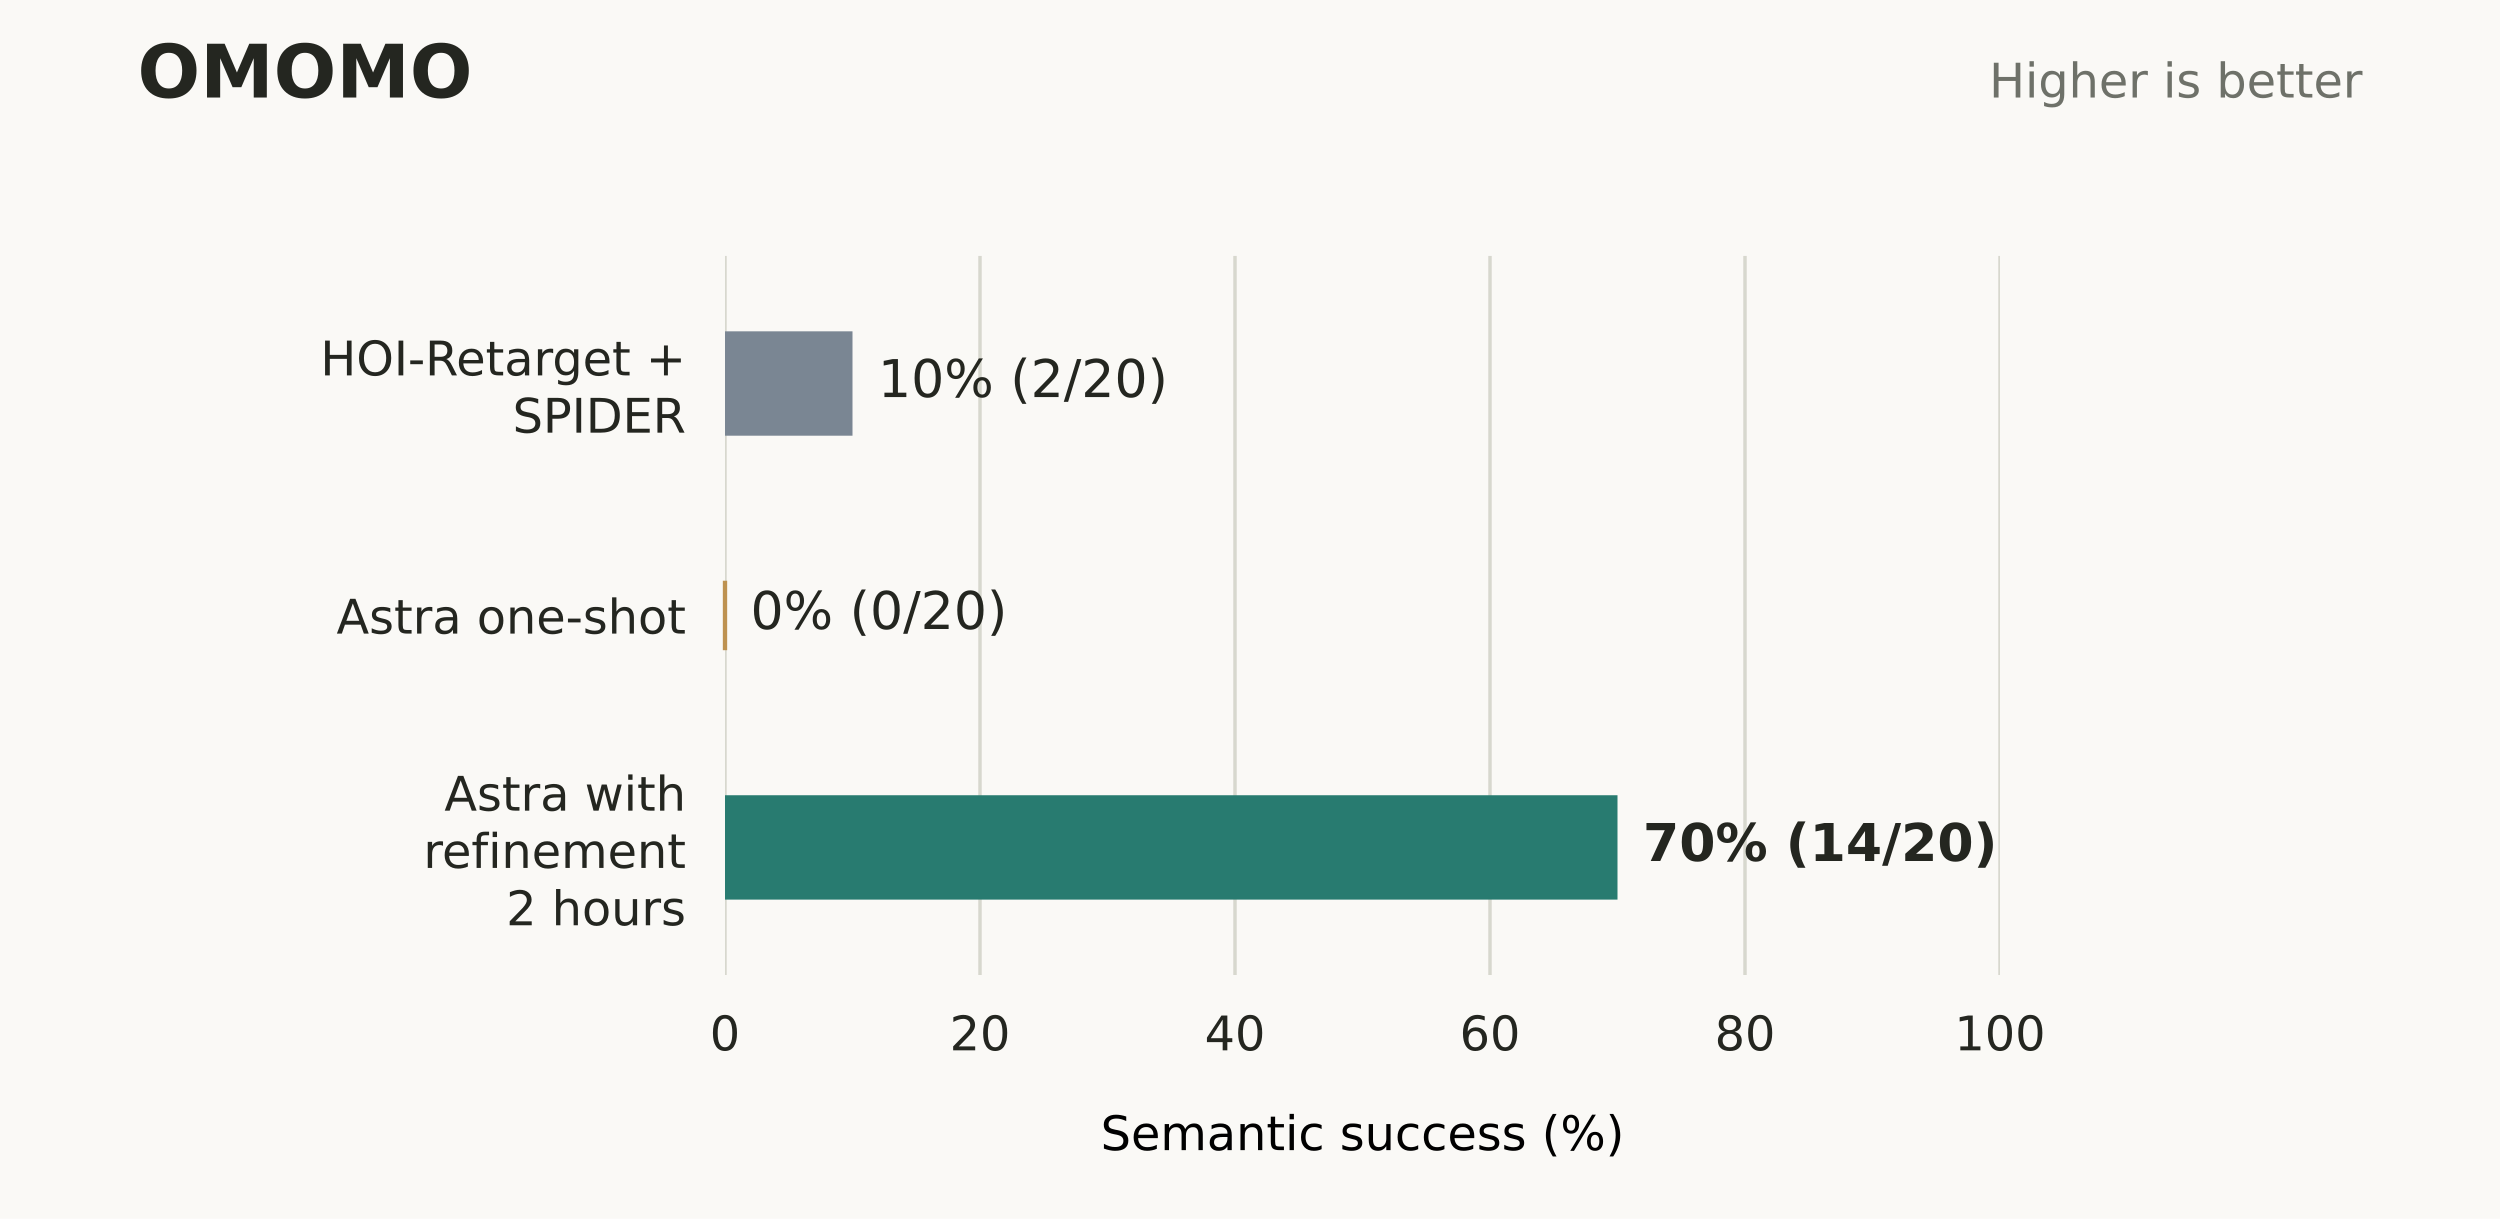
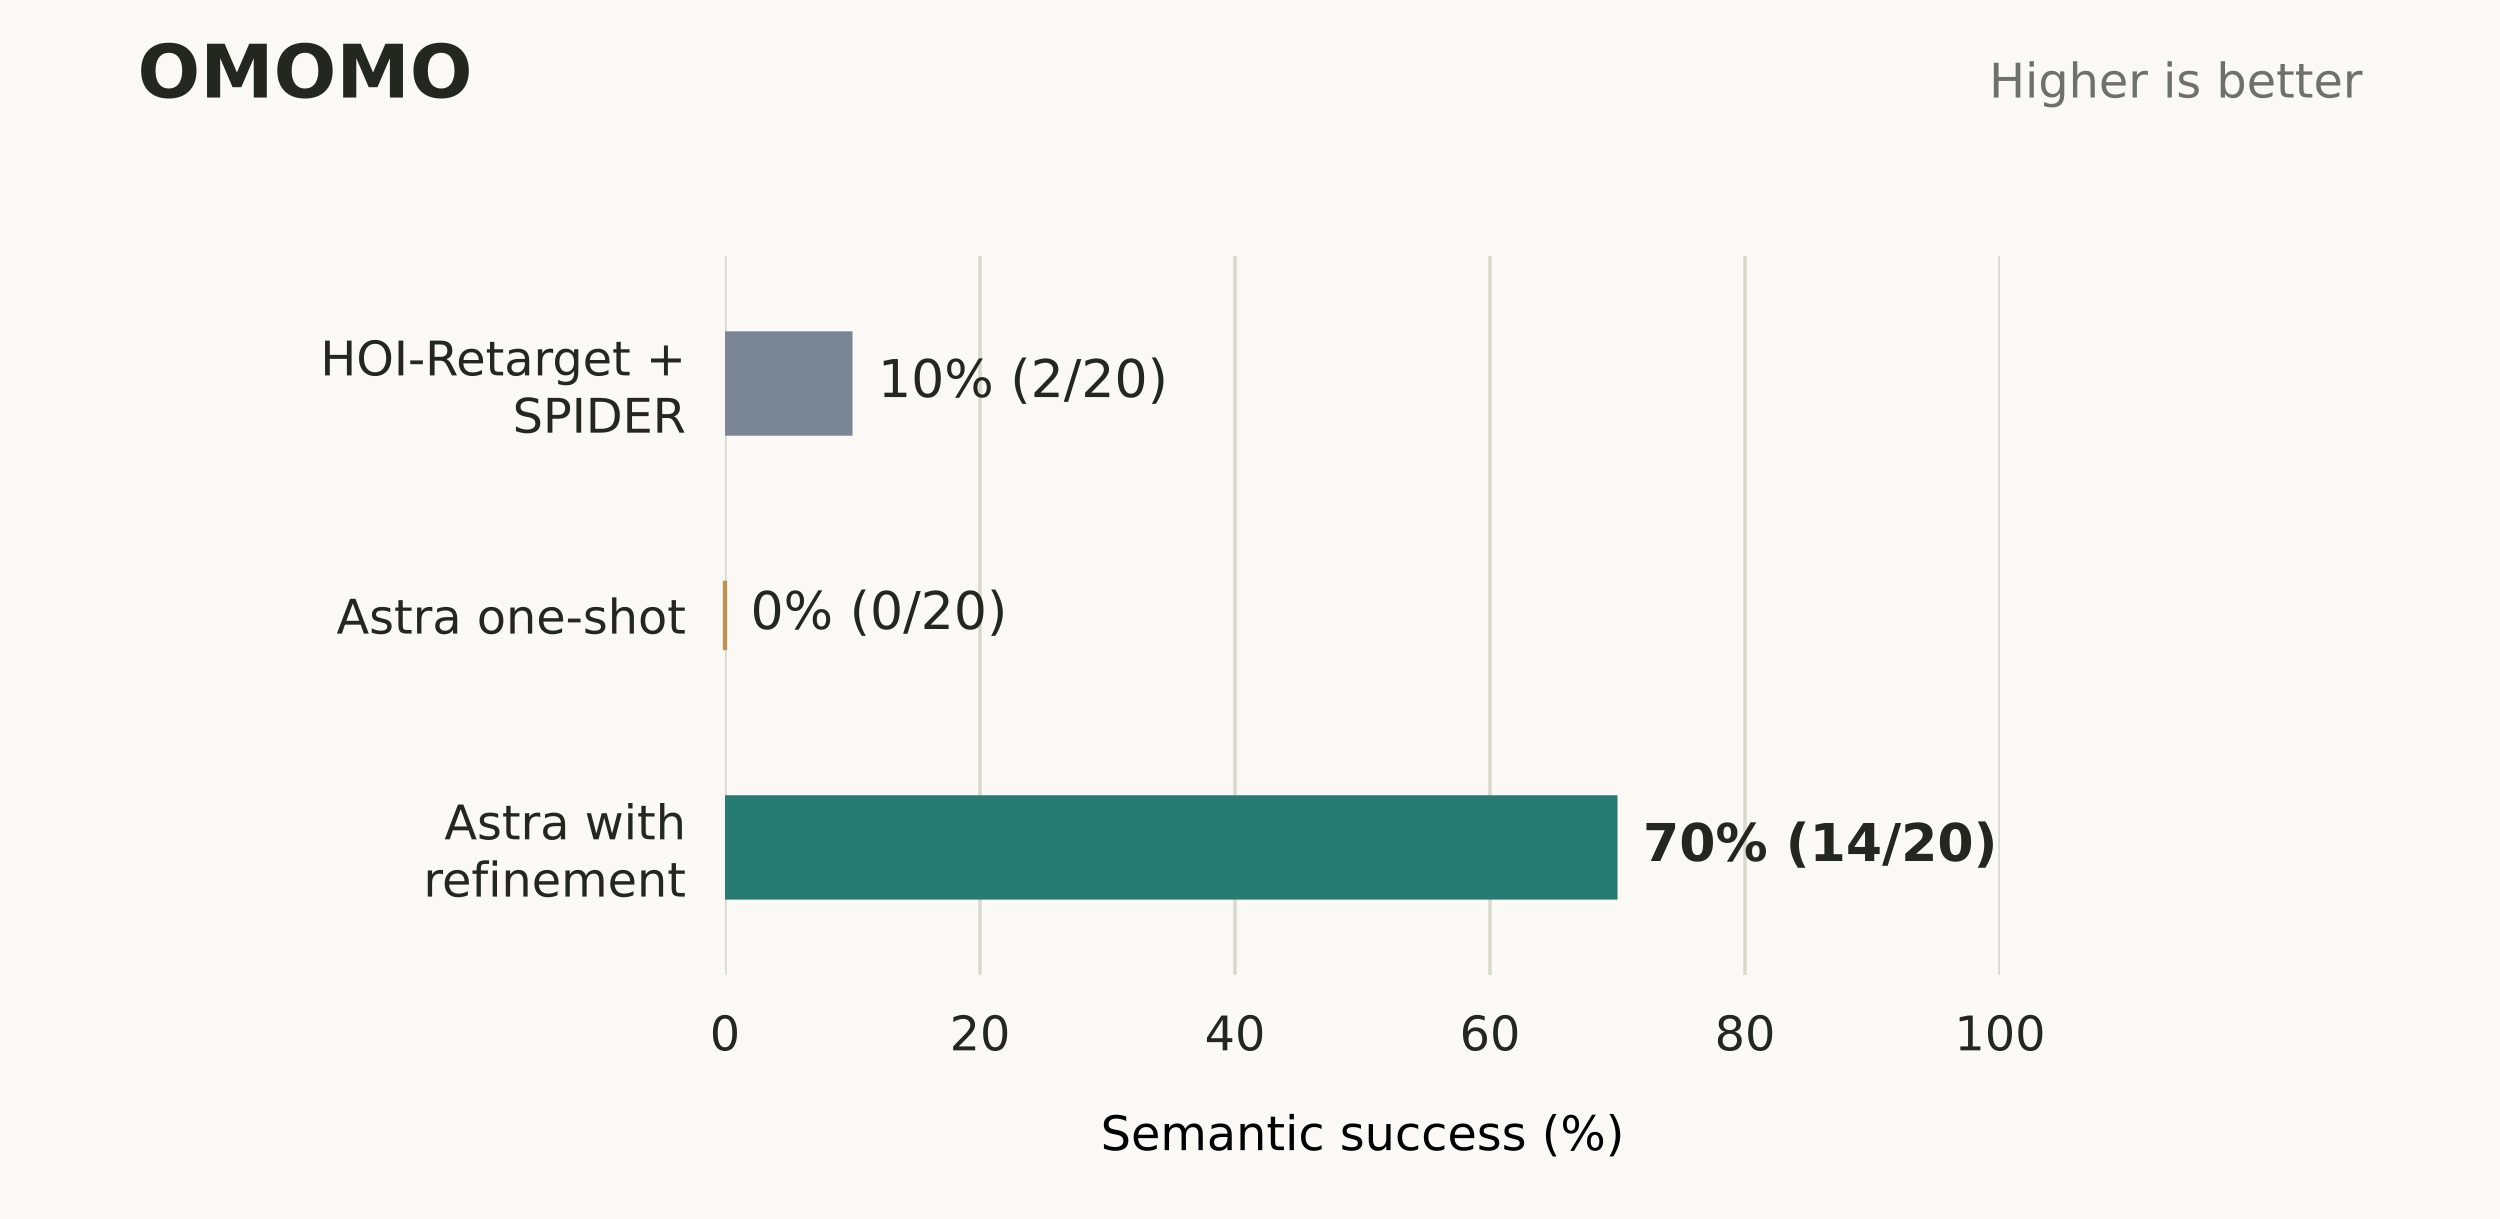
<svg xmlns="http://www.w3.org/2000/svg" xmlns:xlink="http://www.w3.org/1999/xlink" width="576pt" height="280.8pt" viewBox="0 0 576 280.8" version="1.1">
  <defs>
    <style type="text/css">*{stroke-linejoin: round; stroke-linecap: butt}</style>
  </defs>
  <g id="figure_1">
    <g id="patch_1">
      <path d="M 0 280.8  L 576 280.8  L 576 0  L 0 0  z " style="fill: #faf9f6" />
    </g>
    <g id="axes_1">
      <g id="patch_2">
        <path d="M 167.04 224.64  L 460.8 224.64  L 460.8 58.968  L 167.04 58.968  z " style="fill: #faf9f6" />
      </g>
      <g id="matplotlib.axis_1">
        <g id="xtick_1">
          <g id="line2d_1">
            <path d="M 167.04 224.64  L 167.04 58.968  " clip-path="url(#p73d6c982b5)" style="fill: none; stroke: #d7d8ce; stroke-width: 0.8; stroke-linecap: square" />
          </g>
          <g id="line2d_2" />
          <g id="text_1">
            <text style="font-size: 11px; font-family: 'DejaVu Sans'; text-anchor: middle; fill: #242620" x="167.04" y="241.997" transform="rotate(-0 167.04 241.9974)">0</text>
          </g>
        </g>
        <g id="xtick_2">
          <g id="line2d_3">
            <path d="M 225.792 224.64  L 225.792 58.968  " clip-path="url(#p73d6c982b5)" style="fill: none; stroke: #d7d8ce; stroke-width: 0.8; stroke-linecap: square" />
          </g>
          <g id="line2d_4" />
          <g id="text_2">
            <text style="font-size: 11px; font-family: 'DejaVu Sans'; text-anchor: middle; fill: #242620" x="225.792" y="241.997" transform="rotate(-0 225.792 241.9974)">20</text>
          </g>
        </g>
        <g id="xtick_3">
          <g id="line2d_5">
            <path d="M 284.544 224.64  L 284.544 58.968  " clip-path="url(#p73d6c982b5)" style="fill: none; stroke: #d7d8ce; stroke-width: 0.8; stroke-linecap: square" />
          </g>
          <g id="line2d_6" />
          <g id="text_3">
            <text style="font-size: 11px; font-family: 'DejaVu Sans'; text-anchor: middle; fill: #242620" x="284.544" y="241.997" transform="rotate(-0 284.544 241.9974)">40</text>
          </g>
        </g>
        <g id="xtick_4">
          <g id="line2d_7">
            <path d="M 343.296 224.64  L 343.296 58.968  " clip-path="url(#p73d6c982b5)" style="fill: none; stroke: #d7d8ce; stroke-width: 0.8; stroke-linecap: square" />
          </g>
          <g id="line2d_8" />
          <g id="text_4">
            <text style="font-size: 11px; font-family: 'DejaVu Sans'; text-anchor: middle; fill: #242620" x="343.296" y="241.997" transform="rotate(-0 343.296 241.9974)">60</text>
          </g>
        </g>
        <g id="xtick_5">
          <g id="line2d_9">
            <path d="M 402.048 224.64  L 402.048 58.968  " clip-path="url(#p73d6c982b5)" style="fill: none; stroke: #d7d8ce; stroke-width: 0.8; stroke-linecap: square" />
          </g>
          <g id="line2d_10" />
          <g id="text_5">
            <text style="font-size: 11px; font-family: 'DejaVu Sans'; text-anchor: middle; fill: #242620" x="402.048" y="241.997" transform="rotate(-0 402.048 241.9974)">80</text>
          </g>
        </g>
        <g id="xtick_6">
          <g id="line2d_11">
            <path d="M 460.8 224.64  L 460.8 58.968  " clip-path="url(#p73d6c982b5)" style="fill: none; stroke: #d7d8ce; stroke-width: 0.8; stroke-linecap: square" />
          </g>
          <g id="line2d_12" />
          <g id="text_6">
            <text style="font-size: 11px; font-family: 'DejaVu Sans'; text-anchor: middle; fill: #242620" x="460.8" y="241.997" transform="rotate(-0 460.8 241.9974)">100</text>
          </g>
        </g>
        <g id="text_7">
          <text style="font-size: 11px; font-family: 'DejaVu Sans'; text-anchor: middle" x="313.92" y="264.998" transform="rotate(-0 313.92 264.9983)">Semantic success (%)</text>
        </g>
      </g>
      <g id="matplotlib.axis_2">
        <g id="ytick_1">
          <g id="line2d_13" />
          <g id="text_8">
            <text style="font-size: 11px; font-family: 'DejaVu Sans'; fill: #242620" transform="translate(73.81609 86.48959)">HOI-Retarget +</text>
            <text style="font-size: 11px; font-family: 'DejaVu Sans'; fill: #242620" transform="translate(118.1152 99.69174)">SPIDER</text>
          </g>
        </g>
        <g id="ytick_2">
          <g id="line2d_14" />
          <g id="text_9">
            <text style="font-size: 11px; font-family: 'DejaVu Sans'; text-anchor: end; fill: #242620" x="158.04" y="145.983" transform="rotate(-0 158.04 145.9831)">Astra one-shot</text>
          </g>
        </g>
        <g id="ytick_3">
          <g id="line2d_15" />
          <g id="text_10">
-             <text style="font-size: 11px; font-family: 'DejaVu Sans'; fill: #242620" transform="translate(102.3783 186.7733)">Astra with</text>
-             <text style="font-size: 11px; font-family: 'DejaVu Sans'; fill: #242620" transform="translate(97.55719 199.9763)">refinement</text>
-             <text style="font-size: 11px; font-family: 'DejaVu Sans'; fill: #242620" transform="translate(116.6198 213.1793)">2 hours</text>
+             <text style="font-size: 11px; font-family: 'DejaVu Sans'; fill: #242620" transform="translate(102.3783 193.3748)">Astra with</text>
+             <text style="font-size: 11px; font-family: 'DejaVu Sans'; fill: #242620" transform="translate(97.55719 206.5778)">refinement</text>
          </g>
        </g>
      </g>
      <g id="line2d_16">
        <defs>
          <path id="m779aded079" d="M 0 8  L 0 -8  " style="stroke: #be9250" />
        </defs>
        <g>
          <use xlink:href="#m779aded079" x="167.04" y="141.804" style="fill: #be9250; stroke: #be9250" />
        </g>
      </g>
      <g id="patch_3">
        <path d="M 167.04 76.337  L 196.416 76.337  L 196.416 100.386  L 167.04 100.386  z " clip-path="url(#p73d6c982b5)" style="fill: #7a8693" />
      </g>
      <g id="patch_4">
        <path d="M 167.04 129.779  L 167.04 129.779  L 167.04 153.829  L 167.04 153.829  z " clip-path="url(#p73d6c982b5)" style="fill: #be9250" />
      </g>
      <g id="patch_5">
        <path d="M 167.04 183.222  L 372.672 183.222  L 372.672 207.271  L 167.04 207.271  z " clip-path="url(#p73d6c982b5)" style="fill: #287b70" />
      </g>
      <g id="text_11">
        <text style="font-size: 12px; font-family: 'DejaVu Sans'; text-anchor: start; fill: #242620" x="202.291" y="91.479" transform="rotate(-0 202.2912 91.47861)">10%  (2/20)</text>
      </g>
      <g id="text_12">
        <text style="font-size: 12px; font-family: 'DejaVu Sans'; text-anchor: start; fill: #242620" x="172.915" y="144.921" transform="rotate(-0 172.9152 144.9212)">0%  (0/20)</text>
      </g>
      <g id="text_13">
        <text style="font-weight: 700; font-size: 12px; font-family: 'DejaVu Sans'; text-anchor: start; fill: #242620" x="378.547" y="198.364" transform="rotate(-0 378.5472 198.3638)">70%  (14/20)</text>
      </g>
    </g>
    <g id="text_14">
      <text style="font-weight: 700; font-size: 17px; font-family: 'DejaVu Sans'; text-anchor: start; fill: #242620" x="31.68" y="22.464" transform="rotate(-0 31.68 22.464)">OMOMO</text>
    </g>
    <g id="text_15">
      <text style="font-size: 11px; font-family: 'DejaVu Sans'; text-anchor: end; fill: #6e7169" x="544.32" y="22.464" transform="rotate(-0 544.32 22.464)">Higher is better</text>
    </g>
  </g>
  <defs>
    <clipPath id="p73d6c982b5">
      <rect x="167.04" y="58.968" width="293.76" height="165.672" />
    </clipPath>
  </defs>
</svg>
